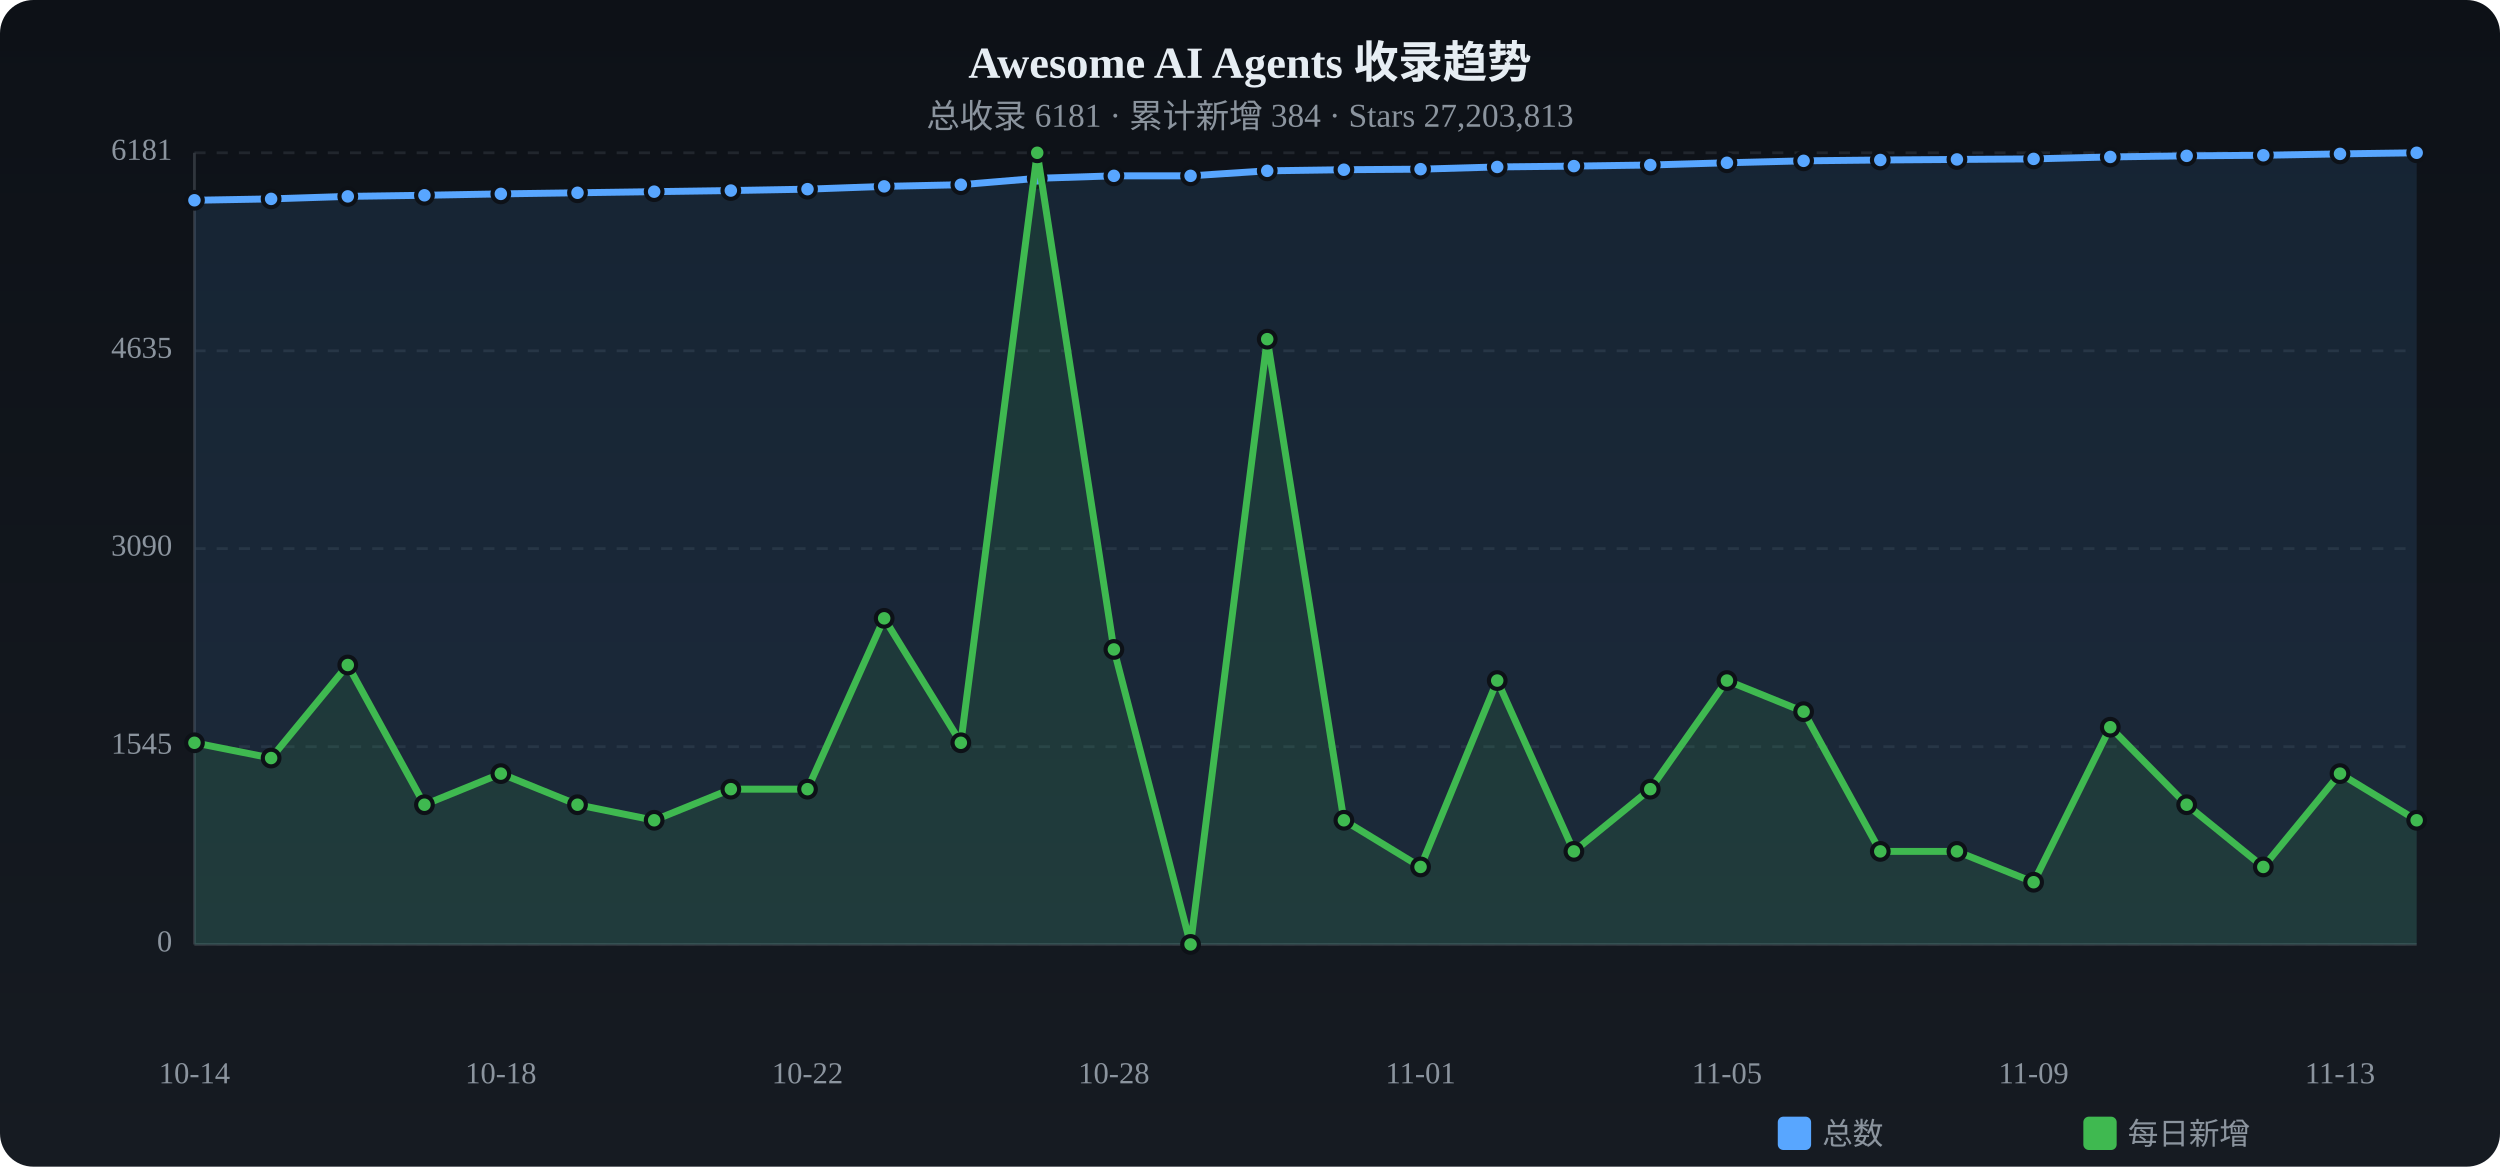
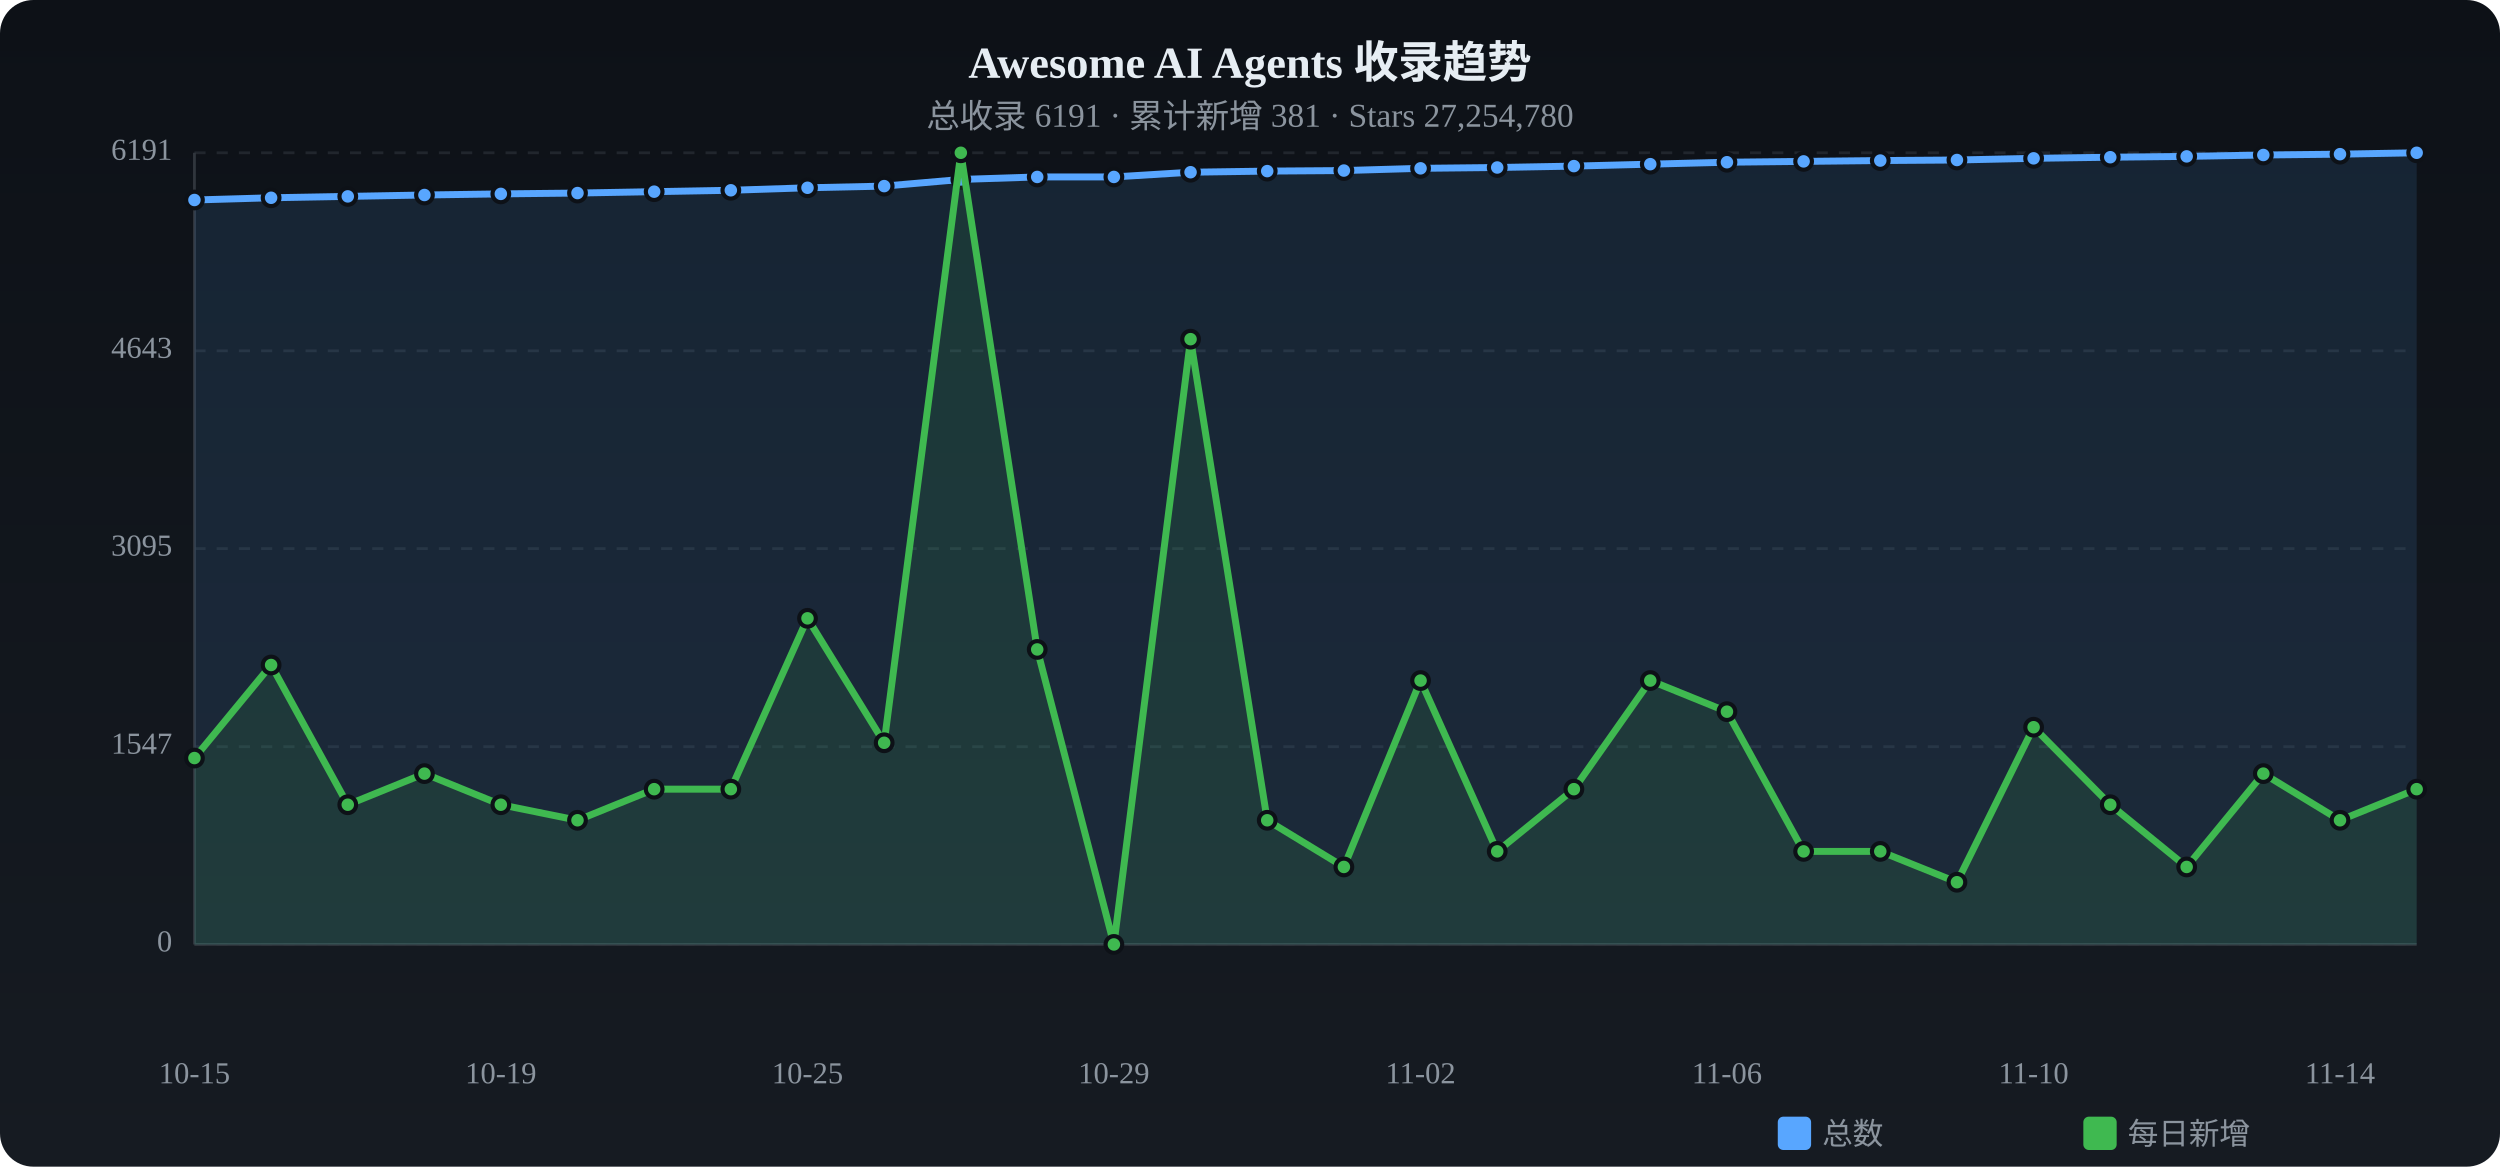
<svg xmlns="http://www.w3.org/2000/svg" viewBox="0 0 900 420" width="900" height="420">
  <defs>
    <linearGradient id="tbg" x1="0%" y1="0%" x2="0%" y2="100%">
      <stop offset="0%" stop-color="#0d1117" />
      <stop offset="100%" stop-color="#161b22" />
    </linearGradient>
  </defs>
  <rect width="900" height="420" rx="12" fill="url(#tbg)" />
  <text x="450.0" y="28" text-anchor="middle" fill="#e6edf3" font-size="16" font-weight="bold">Awesome AI Agents 收录趋势</text>
-   <text x="450.0" y="46" text-anchor="middle" fill="#8b949e" font-size="12">总收录 6181 · 累计新增 384 · Stars 27,203,813</text>
+   <text x="450.0" y="46" text-anchor="middle" fill="#8b949e" font-size="12">总收录 6191 · 累计新增 381 · Stars 27,254,780</text>
  <text x="62" y="340.0" text-anchor="end" fill="#8b949e" font-size="11" dominant-baseline="middle">0</text>
  <line x1="70" y1="340.0" x2="870" y2="340.0" stroke="#21262d" stroke-dasharray="4 4" />
-   <text x="62" y="268.8" text-anchor="end" fill="#8b949e" font-size="11" dominant-baseline="middle">1545</text>
+   <text x="62" y="268.8" text-anchor="end" fill="#8b949e" font-size="11" dominant-baseline="middle">1547</text>
  <line x1="70" y1="268.8" x2="870" y2="268.8" stroke="#21262d" stroke-dasharray="4 4" />
-   <text x="62" y="197.5" text-anchor="end" fill="#8b949e" font-size="11" dominant-baseline="middle">3090</text>
+   <text x="62" y="197.5" text-anchor="end" fill="#8b949e" font-size="11" dominant-baseline="middle">3095</text>
  <line x1="70" y1="197.5" x2="870" y2="197.5" stroke="#21262d" stroke-dasharray="4 4" />
-   <text x="62" y="126.3" text-anchor="end" fill="#8b949e" font-size="11" dominant-baseline="middle">4635</text>
+   <text x="62" y="126.3" text-anchor="end" fill="#8b949e" font-size="11" dominant-baseline="middle">4643</text>
  <line x1="70" y1="126.3" x2="870" y2="126.3" stroke="#21262d" stroke-dasharray="4 4" />
-   <text x="62" y="55.0" text-anchor="end" fill="#8b949e" font-size="11" dominant-baseline="middle">6181</text>
+   <text x="62" y="55.0" text-anchor="end" fill="#8b949e" font-size="11" dominant-baseline="middle">6191</text>
  <line x1="70" y1="55.0" x2="870" y2="55.0" stroke="#21262d" stroke-dasharray="4 4" />
  <line x1="70" y1="55" x2="70" y2="340" stroke="#30363d" />
  <line x1="70" y1="340" x2="870" y2="340" stroke="#30363d" />
-   <path d="M70.0,72.1 L97.6,71.6 L125.2,70.7 L152.8,70.3 L180.3,69.8 L207.9,69.4 L235.5,69.0 L263.1,68.6 L290.7,68.1 L318.3,67.1 L345.9,66.5 L373.4,64.2 L401.0,63.3 L428.6,63.3 L456.2,61.5 L483.8,61.1 L511.4,60.9 L539.0,60.1 L566.6,59.8 L594.1,59.4 L621.7,58.6 L649.3,57.9 L676.9,57.6 L704.5,57.4 L732.1,57.2 L759.7,56.5 L787.2,56.1 L814.8,55.9 L842.4,55.4 L870.0,55.0 L870.0,340 L70.0,340 Z" fill="#58a6ff" opacity="0.12" />
-   <polyline points="70.0,72.1 97.6,71.6 125.2,70.7 152.8,70.3 180.3,69.8 207.9,69.4 235.5,69.0 263.1,68.6 290.7,68.1 318.3,67.1 345.9,66.5 373.4,64.2 401.0,63.3 428.6,63.3 456.2,61.5 483.8,61.1 511.4,60.9 539.0,60.1 566.6,59.8 594.1,59.4 621.7,58.6 649.3,57.9 676.9,57.6 704.5,57.4 732.1,57.2 759.7,56.5 787.2,56.1 814.8,55.9 842.4,55.4 870.0,55.0" fill="none" stroke="#58a6ff" stroke-width="2.5" stroke-linecap="round" stroke-linejoin="round" />
-   <circle cx="70.0" cy="72.1" r="3" fill="#58a6ff" stroke="#0d1117" stroke-width="1.5" />
-   <circle cx="97.6" cy="71.6" r="3" fill="#58a6ff" stroke="#0d1117" stroke-width="1.5" />
+   <path d="M70.0,72.0 L97.6,71.2 L125.2,70.7 L152.8,70.2 L180.3,69.8 L207.9,69.5 L235.5,69.0 L263.1,68.5 L290.7,67.6 L318.3,67.0 L345.9,64.6 L373.4,63.7 L401.0,63.7 L428.6,62.0 L456.2,61.6 L483.8,61.4 L511.4,60.6 L539.0,60.3 L566.6,59.8 L594.1,59.1 L621.7,58.4 L649.3,58.1 L676.9,57.8 L704.5,57.6 L732.1,57.0 L759.7,56.6 L787.2,56.3 L814.8,55.8 L842.4,55.5 L870.0,55.0 L870.0,340 L70.0,340 Z" fill="#58a6ff" opacity="0.12" />
+   <polyline points="70.0,72.0 97.6,71.2 125.2,70.7 152.8,70.2 180.3,69.8 207.9,69.5 235.5,69.0 263.1,68.5 290.7,67.6 318.3,67.0 345.9,64.6 373.4,63.7 401.0,63.7 428.6,62.0 456.2,61.6 483.8,61.4 511.4,60.6 539.0,60.3 566.6,59.8 594.1,59.1 621.7,58.4 649.3,58.1 676.9,57.8 704.5,57.6 732.1,57.0 759.7,56.6 787.2,56.3 814.8,55.8 842.4,55.5 870.0,55.0" fill="none" stroke="#58a6ff" stroke-width="2.5" stroke-linecap="round" stroke-linejoin="round" />
+   <circle cx="70.0" cy="72.0" r="3" fill="#58a6ff" stroke="#0d1117" stroke-width="1.5" />
+   <circle cx="97.6" cy="71.2" r="3" fill="#58a6ff" stroke="#0d1117" stroke-width="1.5" />
  <circle cx="125.2" cy="70.7" r="3" fill="#58a6ff" stroke="#0d1117" stroke-width="1.5" />
-   <circle cx="152.8" cy="70.3" r="3" fill="#58a6ff" stroke="#0d1117" stroke-width="1.5" />
+   <circle cx="152.8" cy="70.2" r="3" fill="#58a6ff" stroke="#0d1117" stroke-width="1.5" />
  <circle cx="180.3" cy="69.8" r="3" fill="#58a6ff" stroke="#0d1117" stroke-width="1.5" />
-   <circle cx="207.9" cy="69.4" r="3" fill="#58a6ff" stroke="#0d1117" stroke-width="1.5" />
+   <circle cx="207.9" cy="69.5" r="3" fill="#58a6ff" stroke="#0d1117" stroke-width="1.5" />
  <circle cx="235.5" cy="69.0" r="3" fill="#58a6ff" stroke="#0d1117" stroke-width="1.5" />
-   <circle cx="263.1" cy="68.6" r="3" fill="#58a6ff" stroke="#0d1117" stroke-width="1.5" />
-   <circle cx="290.7" cy="68.1" r="3" fill="#58a6ff" stroke="#0d1117" stroke-width="1.5" />
-   <circle cx="318.3" cy="67.1" r="3" fill="#58a6ff" stroke="#0d1117" stroke-width="1.5" />
-   <circle cx="345.9" cy="66.5" r="3" fill="#58a6ff" stroke="#0d1117" stroke-width="1.5" />
-   <circle cx="373.4" cy="64.2" r="3" fill="#58a6ff" stroke="#0d1117" stroke-width="1.5" />
-   <circle cx="401.0" cy="63.3" r="3" fill="#58a6ff" stroke="#0d1117" stroke-width="1.5" />
-   <circle cx="428.6" cy="63.3" r="3" fill="#58a6ff" stroke="#0d1117" stroke-width="1.5" />
-   <circle cx="456.2" cy="61.5" r="3" fill="#58a6ff" stroke="#0d1117" stroke-width="1.5" />
-   <circle cx="483.8" cy="61.1" r="3" fill="#58a6ff" stroke="#0d1117" stroke-width="1.5" />
-   <circle cx="511.4" cy="60.9" r="3" fill="#58a6ff" stroke="#0d1117" stroke-width="1.5" />
-   <circle cx="539.0" cy="60.1" r="3" fill="#58a6ff" stroke="#0d1117" stroke-width="1.5" />
+   <circle cx="263.1" cy="68.5" r="3" fill="#58a6ff" stroke="#0d1117" stroke-width="1.5" />
+   <circle cx="290.7" cy="67.6" r="3" fill="#58a6ff" stroke="#0d1117" stroke-width="1.5" />
+   <circle cx="318.3" cy="67.0" r="3" fill="#58a6ff" stroke="#0d1117" stroke-width="1.5" />
+   <circle cx="345.9" cy="64.6" r="3" fill="#58a6ff" stroke="#0d1117" stroke-width="1.5" />
+   <circle cx="373.4" cy="63.7" r="3" fill="#58a6ff" stroke="#0d1117" stroke-width="1.5" />
+   <circle cx="401.0" cy="63.7" r="3" fill="#58a6ff" stroke="#0d1117" stroke-width="1.5" />
+   <circle cx="428.6" cy="62.0" r="3" fill="#58a6ff" stroke="#0d1117" stroke-width="1.5" />
+   <circle cx="456.2" cy="61.6" r="3" fill="#58a6ff" stroke="#0d1117" stroke-width="1.5" />
+   <circle cx="483.8" cy="61.4" r="3" fill="#58a6ff" stroke="#0d1117" stroke-width="1.5" />
+   <circle cx="511.4" cy="60.6" r="3" fill="#58a6ff" stroke="#0d1117" stroke-width="1.5" />
+   <circle cx="539.0" cy="60.3" r="3" fill="#58a6ff" stroke="#0d1117" stroke-width="1.5" />
  <circle cx="566.6" cy="59.8" r="3" fill="#58a6ff" stroke="#0d1117" stroke-width="1.5" />
-   <circle cx="594.1" cy="59.4" r="3" fill="#58a6ff" stroke="#0d1117" stroke-width="1.5" />
-   <circle cx="621.7" cy="58.6" r="3" fill="#58a6ff" stroke="#0d1117" stroke-width="1.5" />
-   <circle cx="649.3" cy="57.9" r="3" fill="#58a6ff" stroke="#0d1117" stroke-width="1.5" />
-   <circle cx="676.9" cy="57.6" r="3" fill="#58a6ff" stroke="#0d1117" stroke-width="1.5" />
-   <circle cx="704.5" cy="57.4" r="3" fill="#58a6ff" stroke="#0d1117" stroke-width="1.5" />
-   <circle cx="732.1" cy="57.2" r="3" fill="#58a6ff" stroke="#0d1117" stroke-width="1.5" />
-   <circle cx="759.7" cy="56.5" r="3" fill="#58a6ff" stroke="#0d1117" stroke-width="1.5" />
-   <circle cx="787.2" cy="56.1" r="3" fill="#58a6ff" stroke="#0d1117" stroke-width="1.5" />
-   <circle cx="814.8" cy="55.9" r="3" fill="#58a6ff" stroke="#0d1117" stroke-width="1.5" />
-   <circle cx="842.4" cy="55.4" r="3" fill="#58a6ff" stroke="#0d1117" stroke-width="1.5" />
+   <circle cx="594.1" cy="59.1" r="3" fill="#58a6ff" stroke="#0d1117" stroke-width="1.5" />
+   <circle cx="621.7" cy="58.4" r="3" fill="#58a6ff" stroke="#0d1117" stroke-width="1.5" />
+   <circle cx="649.3" cy="58.1" r="3" fill="#58a6ff" stroke="#0d1117" stroke-width="1.5" />
+   <circle cx="676.9" cy="57.8" r="3" fill="#58a6ff" stroke="#0d1117" stroke-width="1.5" />
+   <circle cx="704.5" cy="57.6" r="3" fill="#58a6ff" stroke="#0d1117" stroke-width="1.5" />
+   <circle cx="732.1" cy="57.0" r="3" fill="#58a6ff" stroke="#0d1117" stroke-width="1.5" />
+   <circle cx="759.7" cy="56.6" r="3" fill="#58a6ff" stroke="#0d1117" stroke-width="1.5" />
+   <circle cx="787.2" cy="56.3" r="3" fill="#58a6ff" stroke="#0d1117" stroke-width="1.5" />
+   <circle cx="814.8" cy="55.8" r="3" fill="#58a6ff" stroke="#0d1117" stroke-width="1.5" />
+   <circle cx="842.4" cy="55.5" r="3" fill="#58a6ff" stroke="#0d1117" stroke-width="1.5" />
  <circle cx="870.0" cy="55.0" r="3" fill="#58a6ff" stroke="#0d1117" stroke-width="1.5" />
-   <path d="M70.0,267.4 L97.6,272.9 L125.2,239.4 L152.8,289.7 L180.3,278.5 L207.9,289.7 L235.5,295.3 L263.1,284.1 L290.7,284.1 L318.3,222.6 L345.9,267.4 L373.4,55.0 L401.0,233.8 L428.6,340.0 L456.2,122.1 L483.8,295.3 L511.4,312.1 L539.0,245.0 L566.6,306.5 L594.1,284.1 L621.7,245.0 L649.3,256.2 L676.9,306.5 L704.5,306.5 L732.1,317.6 L759.7,261.8 L787.2,289.7 L814.8,312.1 L842.4,278.5 L870.0,295.3 L870.0,340 L70.0,340 Z" fill="#3fb950" opacity="0.12" />
-   <polyline points="70.0,267.4 97.6,272.9 125.2,239.4 152.8,289.7 180.3,278.5 207.9,289.7 235.5,295.3 263.1,284.1 290.7,284.1 318.3,222.6 345.9,267.4 373.4,55.0 401.0,233.8 428.6,340.0 456.2,122.1 483.8,295.3 511.4,312.1 539.0,245.0 566.6,306.5 594.1,284.1 621.7,245.0 649.3,256.2 676.9,306.5 704.5,306.5 732.1,317.6 759.7,261.8 787.2,289.7 814.8,312.1 842.4,278.5 870.0,295.3" fill="none" stroke="#3fb950" stroke-width="2.5" stroke-linecap="round" stroke-linejoin="round" />
-   <circle cx="70.0" cy="267.4" r="3" fill="#3fb950" stroke="#0d1117" stroke-width="1.5" />
-   <circle cx="97.6" cy="272.9" r="3" fill="#3fb950" stroke="#0d1117" stroke-width="1.5" />
-   <circle cx="125.2" cy="239.4" r="3" fill="#3fb950" stroke="#0d1117" stroke-width="1.5" />
-   <circle cx="152.8" cy="289.7" r="3" fill="#3fb950" stroke="#0d1117" stroke-width="1.5" />
-   <circle cx="180.3" cy="278.5" r="3" fill="#3fb950" stroke="#0d1117" stroke-width="1.5" />
-   <circle cx="207.9" cy="289.7" r="3" fill="#3fb950" stroke="#0d1117" stroke-width="1.5" />
-   <circle cx="235.5" cy="295.3" r="3" fill="#3fb950" stroke="#0d1117" stroke-width="1.5" />
+   <path d="M70.0,272.9 L97.6,239.4 L125.2,289.7 L152.8,278.5 L180.3,289.7 L207.9,295.3 L235.5,284.1 L263.1,284.1 L290.7,222.6 L318.3,267.4 L345.9,55.0 L373.4,233.8 L401.0,340.0 L428.6,122.1 L456.2,295.3 L483.8,312.1 L511.4,245.0 L539.0,306.5 L566.6,284.1 L594.1,245.0 L621.7,256.2 L649.3,306.5 L676.9,306.5 L704.5,317.6 L732.1,261.8 L759.7,289.7 L787.2,312.1 L814.8,278.5 L842.4,295.3 L870.0,284.1 L870.0,340 L70.0,340 Z" fill="#3fb950" opacity="0.12" />
+   <polyline points="70.0,272.9 97.6,239.4 125.2,289.7 152.8,278.5 180.3,289.7 207.9,295.3 235.5,284.1 263.1,284.1 290.7,222.6 318.3,267.4 345.9,55.0 373.4,233.8 401.0,340.0 428.6,122.1 456.2,295.3 483.8,312.1 511.4,245.0 539.0,306.5 566.6,284.1 594.1,245.0 621.7,256.2 649.3,306.5 676.9,306.5 704.5,317.6 732.1,261.8 759.7,289.7 787.2,312.1 814.8,278.5 842.4,295.3 870.0,284.1" fill="none" stroke="#3fb950" stroke-width="2.5" stroke-linecap="round" stroke-linejoin="round" />
+   <circle cx="70.0" cy="272.9" r="3" fill="#3fb950" stroke="#0d1117" stroke-width="1.5" />
+   <circle cx="97.6" cy="239.4" r="3" fill="#3fb950" stroke="#0d1117" stroke-width="1.5" />
+   <circle cx="125.2" cy="289.7" r="3" fill="#3fb950" stroke="#0d1117" stroke-width="1.5" />
+   <circle cx="152.8" cy="278.5" r="3" fill="#3fb950" stroke="#0d1117" stroke-width="1.5" />
+   <circle cx="180.3" cy="289.7" r="3" fill="#3fb950" stroke="#0d1117" stroke-width="1.5" />
+   <circle cx="207.9" cy="295.3" r="3" fill="#3fb950" stroke="#0d1117" stroke-width="1.5" />
+   <circle cx="235.5" cy="284.1" r="3" fill="#3fb950" stroke="#0d1117" stroke-width="1.5" />
  <circle cx="263.1" cy="284.1" r="3" fill="#3fb950" stroke="#0d1117" stroke-width="1.5" />
-   <circle cx="290.7" cy="284.1" r="3" fill="#3fb950" stroke="#0d1117" stroke-width="1.5" />
-   <circle cx="318.3" cy="222.6" r="3" fill="#3fb950" stroke="#0d1117" stroke-width="1.5" />
-   <circle cx="345.9" cy="267.4" r="3" fill="#3fb950" stroke="#0d1117" stroke-width="1.5" />
-   <circle cx="373.4" cy="55.0" r="3" fill="#3fb950" stroke="#0d1117" stroke-width="1.5" />
-   <circle cx="401.0" cy="233.8" r="3" fill="#3fb950" stroke="#0d1117" stroke-width="1.5" />
-   <circle cx="428.6" cy="340.0" r="3" fill="#3fb950" stroke="#0d1117" stroke-width="1.5" />
-   <circle cx="456.2" cy="122.1" r="3" fill="#3fb950" stroke="#0d1117" stroke-width="1.5" />
-   <circle cx="483.8" cy="295.3" r="3" fill="#3fb950" stroke="#0d1117" stroke-width="1.5" />
-   <circle cx="511.4" cy="312.1" r="3" fill="#3fb950" stroke="#0d1117" stroke-width="1.5" />
-   <circle cx="539.0" cy="245.0" r="3" fill="#3fb950" stroke="#0d1117" stroke-width="1.5" />
-   <circle cx="566.6" cy="306.5" r="3" fill="#3fb950" stroke="#0d1117" stroke-width="1.5" />
-   <circle cx="594.1" cy="284.1" r="3" fill="#3fb950" stroke="#0d1117" stroke-width="1.5" />
-   <circle cx="621.7" cy="245.0" r="3" fill="#3fb950" stroke="#0d1117" stroke-width="1.5" />
-   <circle cx="649.3" cy="256.2" r="3" fill="#3fb950" stroke="#0d1117" stroke-width="1.5" />
+   <circle cx="290.7" cy="222.6" r="3" fill="#3fb950" stroke="#0d1117" stroke-width="1.5" />
+   <circle cx="318.3" cy="267.4" r="3" fill="#3fb950" stroke="#0d1117" stroke-width="1.5" />
+   <circle cx="345.9" cy="55.0" r="3" fill="#3fb950" stroke="#0d1117" stroke-width="1.5" />
+   <circle cx="373.4" cy="233.8" r="3" fill="#3fb950" stroke="#0d1117" stroke-width="1.5" />
+   <circle cx="401.0" cy="340.0" r="3" fill="#3fb950" stroke="#0d1117" stroke-width="1.5" />
+   <circle cx="428.6" cy="122.1" r="3" fill="#3fb950" stroke="#0d1117" stroke-width="1.5" />
+   <circle cx="456.2" cy="295.3" r="3" fill="#3fb950" stroke="#0d1117" stroke-width="1.5" />
+   <circle cx="483.8" cy="312.1" r="3" fill="#3fb950" stroke="#0d1117" stroke-width="1.5" />
+   <circle cx="511.4" cy="245.0" r="3" fill="#3fb950" stroke="#0d1117" stroke-width="1.5" />
+   <circle cx="539.0" cy="306.5" r="3" fill="#3fb950" stroke="#0d1117" stroke-width="1.5" />
+   <circle cx="566.6" cy="284.1" r="3" fill="#3fb950" stroke="#0d1117" stroke-width="1.5" />
+   <circle cx="594.1" cy="245.0" r="3" fill="#3fb950" stroke="#0d1117" stroke-width="1.5" />
+   <circle cx="621.7" cy="256.2" r="3" fill="#3fb950" stroke="#0d1117" stroke-width="1.5" />
+   <circle cx="649.3" cy="306.5" r="3" fill="#3fb950" stroke="#0d1117" stroke-width="1.5" />
  <circle cx="676.9" cy="306.5" r="3" fill="#3fb950" stroke="#0d1117" stroke-width="1.5" />
-   <circle cx="704.5" cy="306.5" r="3" fill="#3fb950" stroke="#0d1117" stroke-width="1.5" />
-   <circle cx="732.1" cy="317.6" r="3" fill="#3fb950" stroke="#0d1117" stroke-width="1.5" />
-   <circle cx="759.7" cy="261.8" r="3" fill="#3fb950" stroke="#0d1117" stroke-width="1.5" />
-   <circle cx="787.2" cy="289.7" r="3" fill="#3fb950" stroke="#0d1117" stroke-width="1.5" />
-   <circle cx="814.8" cy="312.1" r="3" fill="#3fb950" stroke="#0d1117" stroke-width="1.5" />
-   <circle cx="842.4" cy="278.5" r="3" fill="#3fb950" stroke="#0d1117" stroke-width="1.5" />
-   <circle cx="870.0" cy="295.3" r="3" fill="#3fb950" stroke="#0d1117" stroke-width="1.5" />
-   <text x="70.0" y="390" text-anchor="middle" fill="#8b949e" font-size="11">10-14</text>
-   <text x="180.3" y="390" text-anchor="middle" fill="#8b949e" font-size="11">10-18</text>
-   <text x="290.7" y="390" text-anchor="middle" fill="#8b949e" font-size="11">10-22</text>
-   <text x="401.0" y="390" text-anchor="middle" fill="#8b949e" font-size="11">10-28</text>
-   <text x="511.4" y="390" text-anchor="middle" fill="#8b949e" font-size="11">11-01</text>
-   <text x="621.7" y="390" text-anchor="middle" fill="#8b949e" font-size="11">11-05</text>
-   <text x="732.1" y="390" text-anchor="middle" fill="#8b949e" font-size="11">11-09</text>
-   <text x="842.4" y="390" text-anchor="middle" fill="#8b949e" font-size="11">11-13</text>
+   <circle cx="704.5" cy="317.6" r="3" fill="#3fb950" stroke="#0d1117" stroke-width="1.5" />
+   <circle cx="732.1" cy="261.8" r="3" fill="#3fb950" stroke="#0d1117" stroke-width="1.5" />
+   <circle cx="759.7" cy="289.7" r="3" fill="#3fb950" stroke="#0d1117" stroke-width="1.5" />
+   <circle cx="787.2" cy="312.1" r="3" fill="#3fb950" stroke="#0d1117" stroke-width="1.5" />
+   <circle cx="814.8" cy="278.5" r="3" fill="#3fb950" stroke="#0d1117" stroke-width="1.5" />
+   <circle cx="842.4" cy="295.3" r="3" fill="#3fb950" stroke="#0d1117" stroke-width="1.5" />
+   <circle cx="870.0" cy="284.1" r="3" fill="#3fb950" stroke="#0d1117" stroke-width="1.5" />
+   <text x="70.0" y="390" text-anchor="middle" fill="#8b949e" font-size="11">10-15</text>
+   <text x="180.3" y="390" text-anchor="middle" fill="#8b949e" font-size="11">10-19</text>
+   <text x="290.7" y="390" text-anchor="middle" fill="#8b949e" font-size="11">10-25</text>
+   <text x="401.0" y="390" text-anchor="middle" fill="#8b949e" font-size="11">10-29</text>
+   <text x="511.4" y="390" text-anchor="middle" fill="#8b949e" font-size="11">11-02</text>
+   <text x="621.7" y="390" text-anchor="middle" fill="#8b949e" font-size="11">11-06</text>
+   <text x="732.1" y="390" text-anchor="middle" fill="#8b949e" font-size="11">11-10</text>
+   <text x="842.4" y="390" text-anchor="middle" fill="#8b949e" font-size="11">11-14</text>
  <rect x="640" y="402" width="12" height="12" rx="2" fill="#58a6ff" />
  <text x="656" y="412" fill="#8b949e" font-size="11">总数</text>
  <rect x="750" y="402" width="12" height="12" rx="2" fill="#3fb950" />
  <text x="766" y="412" fill="#8b949e" font-size="11">每日新增</text>
</svg>
